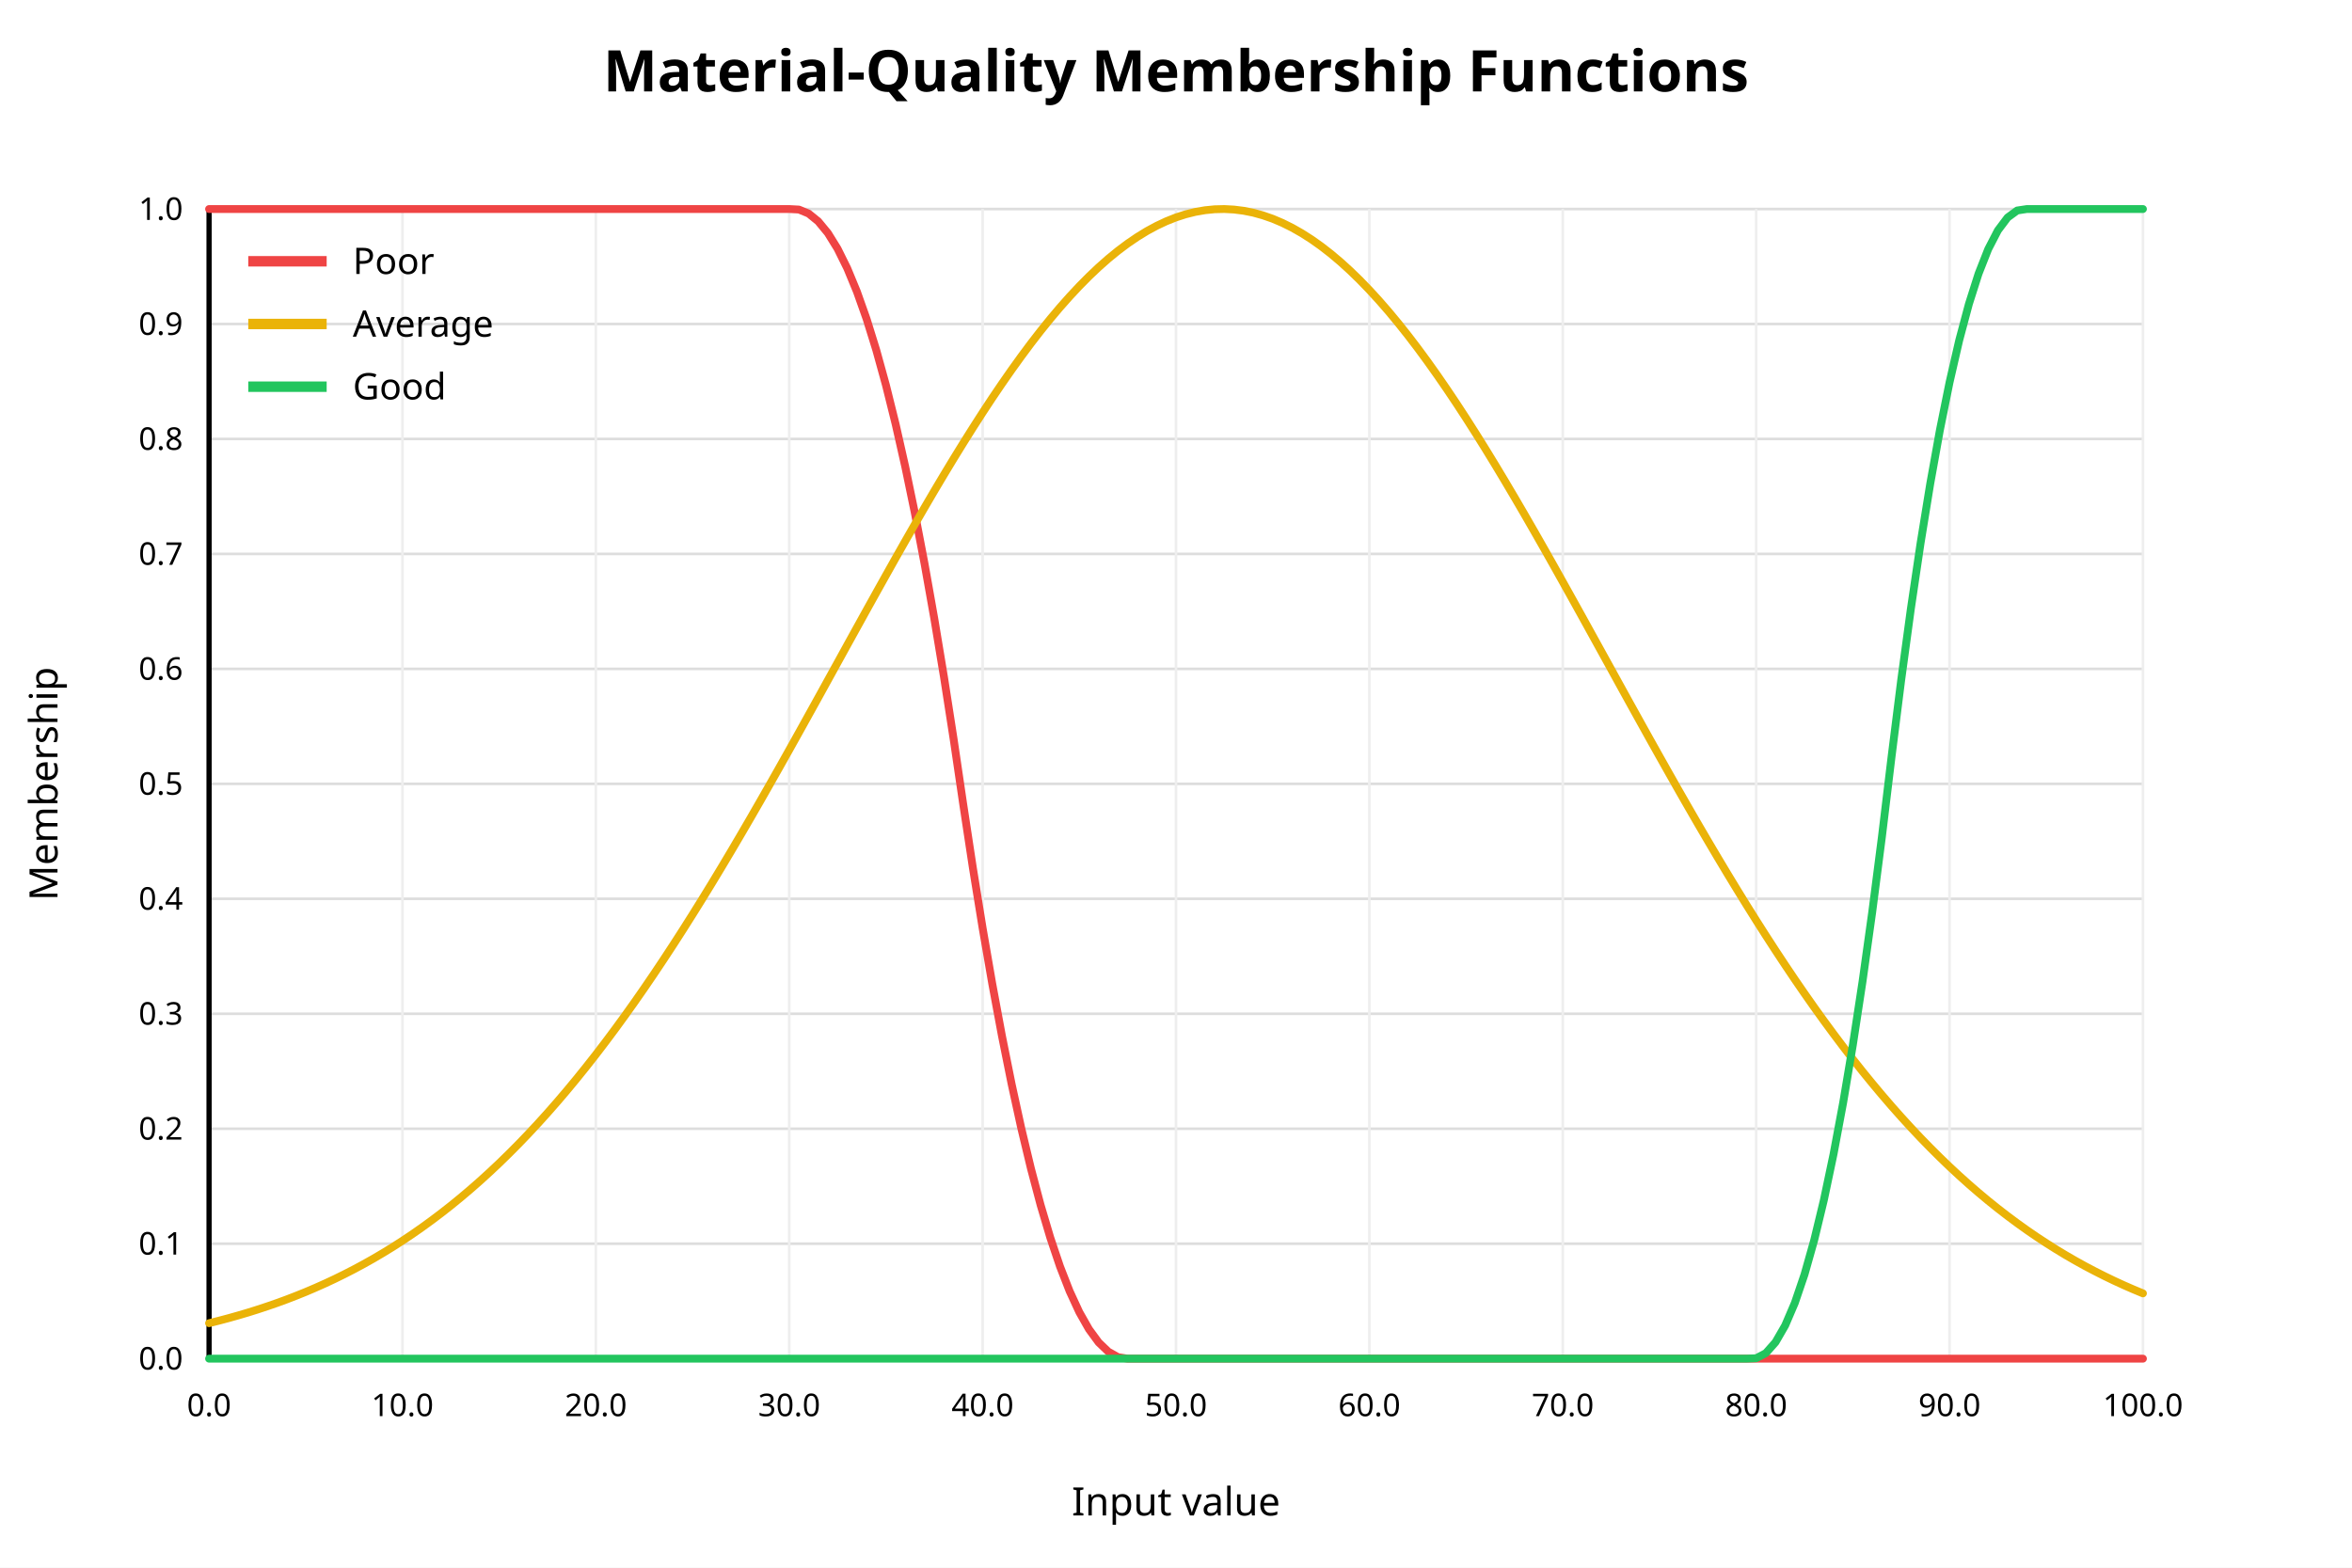
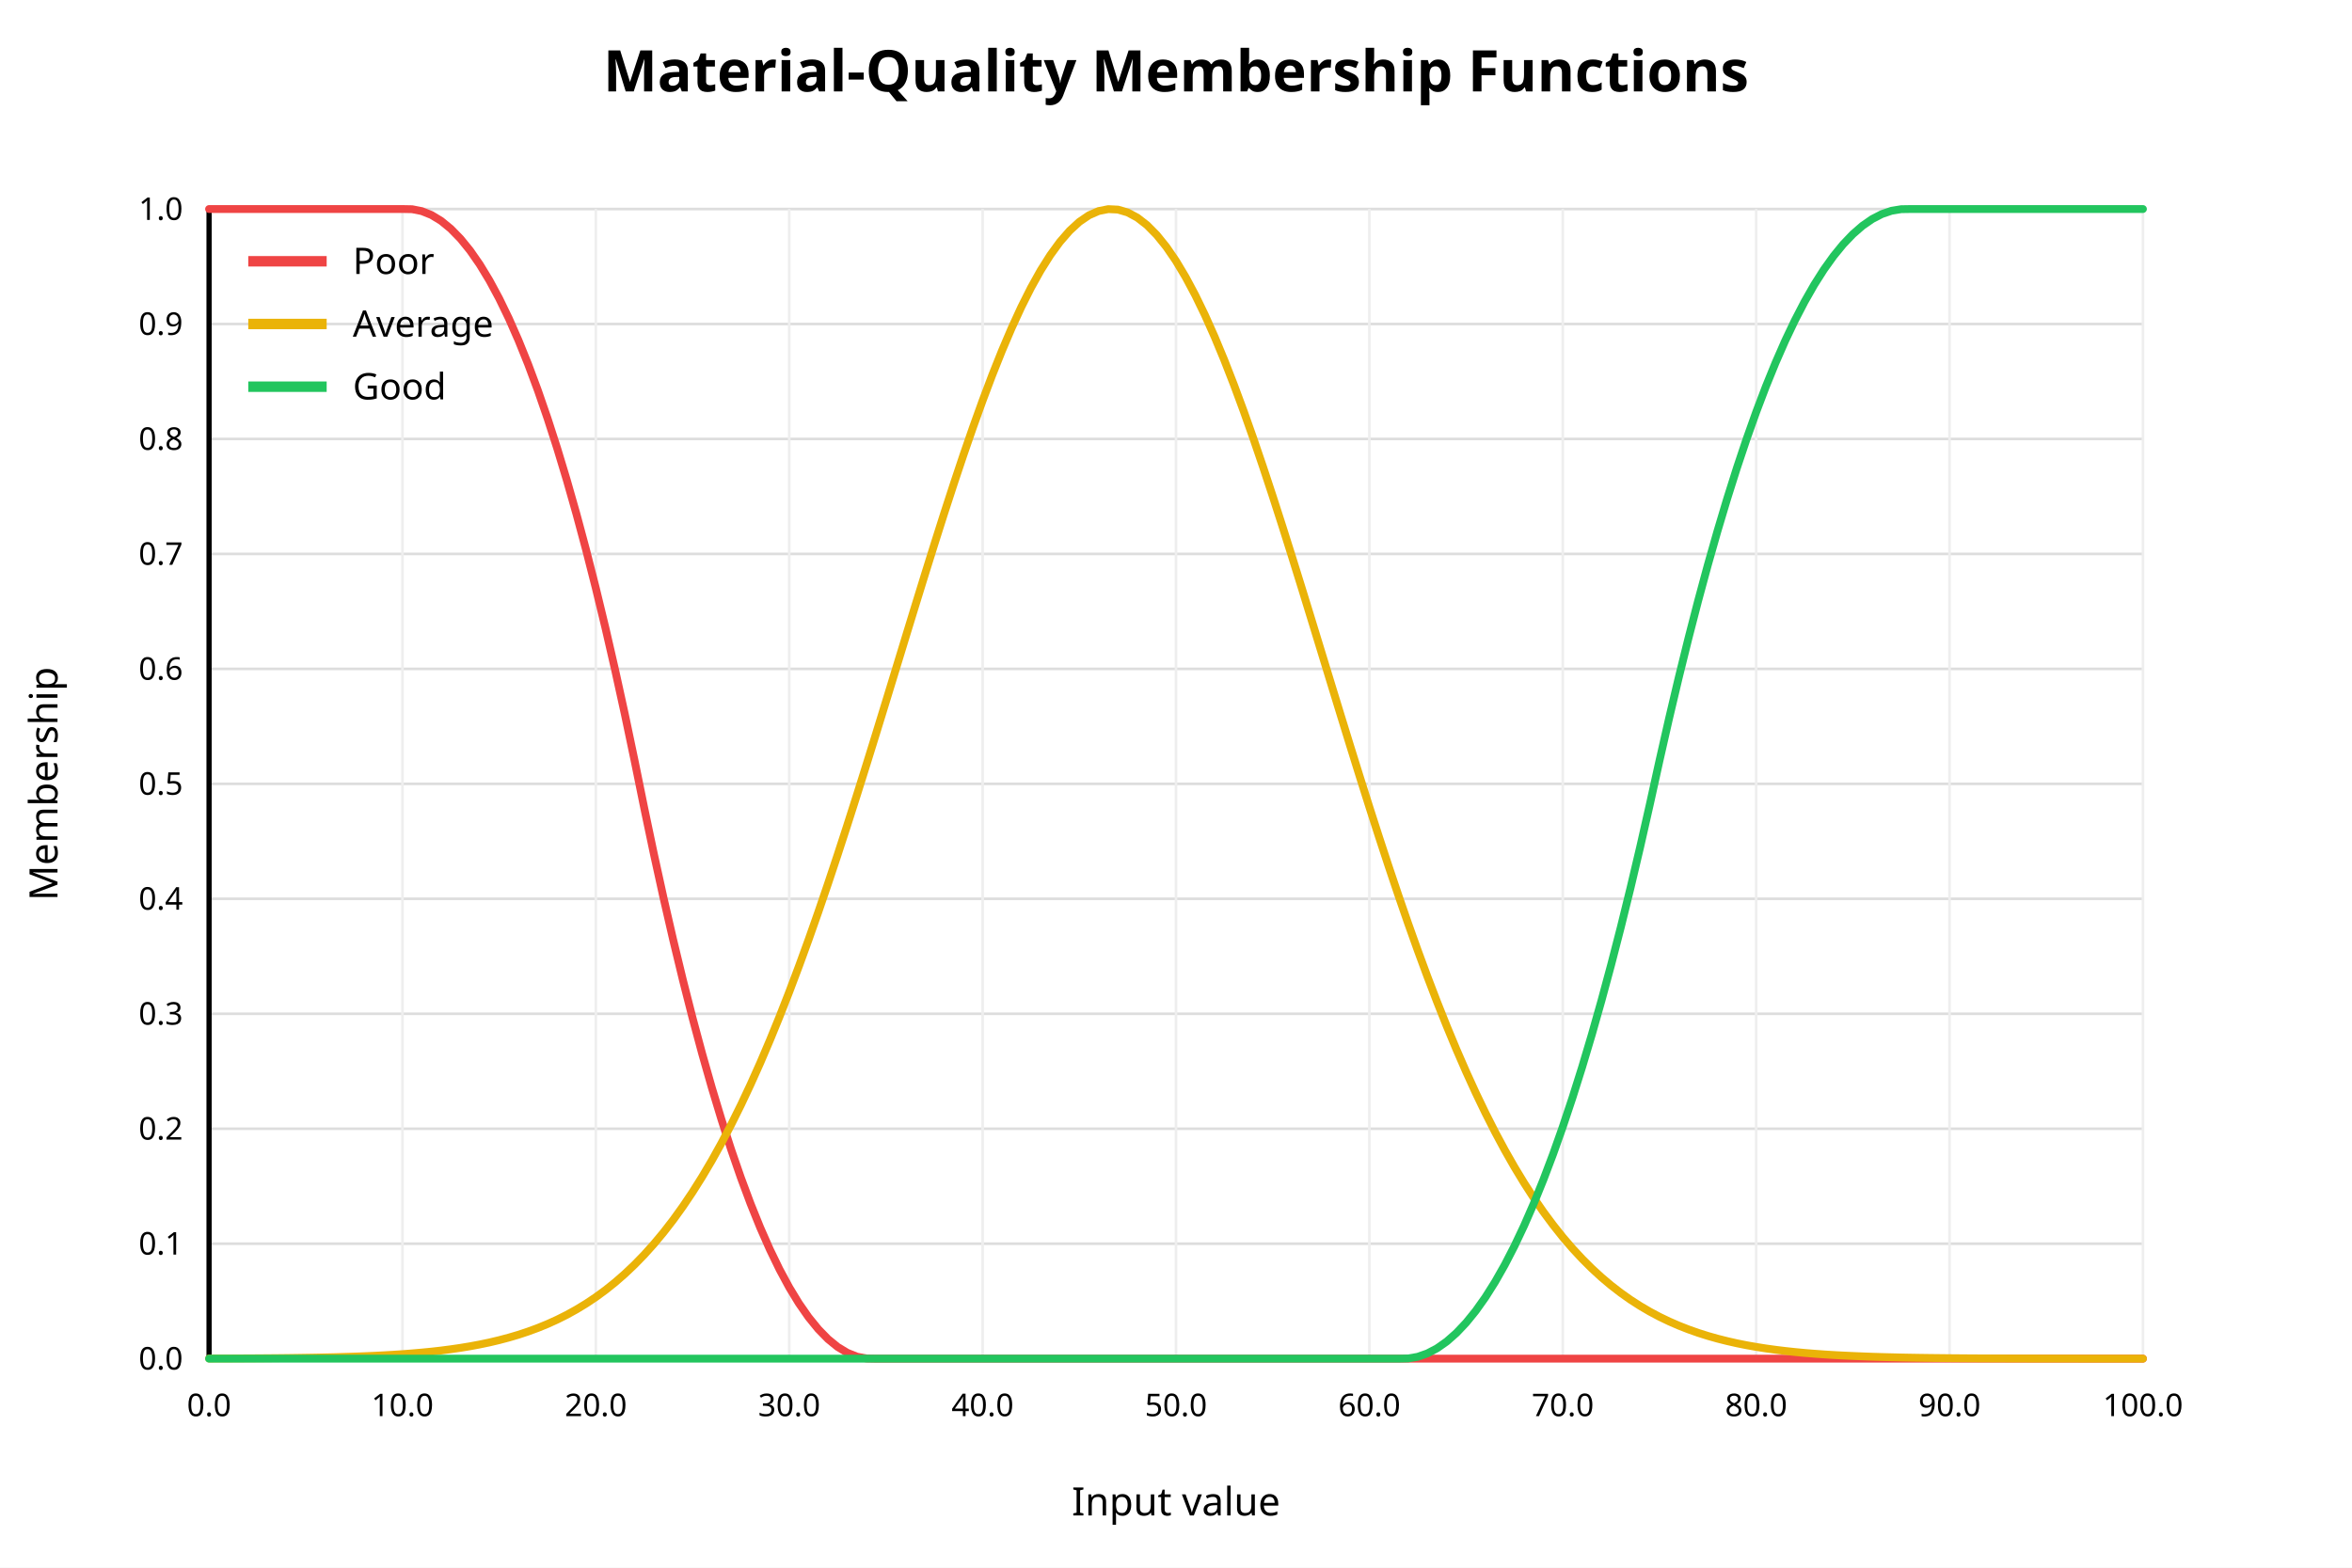
<svg xmlns="http://www.w3.org/2000/svg" width="900" height="600" viewBox="0 0 900 600">
  <rect x="0" y="0" width="900" height="600" fill="white" />
  <text x="450" y="35" text-anchor="middle" font-family="sans-serif" font-size="22" font-weight="bold" fill="black">Material-Quality Membership Functions</text>
  <line x1="80" y1="520.00" x2="820" y2="520.00" stroke="#dddddd" stroke-width="1" />
  <text x="70" y="520.00" text-anchor="end" dominant-baseline="middle" font-family="sans-serif" font-size="12" fill="black">0.0</text>
  <line x1="80" y1="476.00" x2="820" y2="476.00" stroke="#dddddd" stroke-width="1" />
  <text x="70" y="476.00" text-anchor="end" dominant-baseline="middle" font-family="sans-serif" font-size="12" fill="black">0.1</text>
  <line x1="80" y1="432.00" x2="820" y2="432.00" stroke="#dddddd" stroke-width="1" />
  <text x="70" y="432.00" text-anchor="end" dominant-baseline="middle" font-family="sans-serif" font-size="12" fill="black">0.2</text>
  <line x1="80" y1="388.00" x2="820" y2="388.00" stroke="#dddddd" stroke-width="1" />
  <text x="70" y="388.00" text-anchor="end" dominant-baseline="middle" font-family="sans-serif" font-size="12" fill="black">0.3</text>
  <line x1="80" y1="344.00" x2="820" y2="344.00" stroke="#dddddd" stroke-width="1" />
  <text x="70" y="344.00" text-anchor="end" dominant-baseline="middle" font-family="sans-serif" font-size="12" fill="black">0.4</text>
  <line x1="80" y1="300.00" x2="820" y2="300.00" stroke="#dddddd" stroke-width="1" />
  <text x="70" y="300.00" text-anchor="end" dominant-baseline="middle" font-family="sans-serif" font-size="12" fill="black">0.5</text>
  <line x1="80" y1="256.00" x2="820" y2="256.00" stroke="#dddddd" stroke-width="1" />
  <text x="70" y="256.00" text-anchor="end" dominant-baseline="middle" font-family="sans-serif" font-size="12" fill="black">0.6</text>
  <line x1="80" y1="212.00" x2="820" y2="212.00" stroke="#dddddd" stroke-width="1" />
  <text x="70" y="212.00" text-anchor="end" dominant-baseline="middle" font-family="sans-serif" font-size="12" fill="black">0.7</text>
  <line x1="80" y1="168.00" x2="820" y2="168.00" stroke="#dddddd" stroke-width="1" />
  <text x="70" y="168.00" text-anchor="end" dominant-baseline="middle" font-family="sans-serif" font-size="12" fill="black">0.8</text>
  <line x1="80" y1="124.00" x2="820" y2="124.00" stroke="#dddddd" stroke-width="1" />
  <text x="70" y="124.00" text-anchor="end" dominant-baseline="middle" font-family="sans-serif" font-size="12" fill="black">0.9</text>
  <line x1="80" y1="80.00" x2="820" y2="80.00" stroke="#dddddd" stroke-width="1" />
  <text x="70" y="80.00" text-anchor="end" dominant-baseline="middle" font-family="sans-serif" font-size="12" fill="black">1.0</text>
  <line x1="80.00" y1="80" x2="80.00" y2="520" stroke="#eeeeee" stroke-width="1" />
  <text x="80.00" y="542" text-anchor="middle" font-family="sans-serif" font-size="12" fill="black">0.0</text>
  <line x1="154.00" y1="80" x2="154.00" y2="520" stroke="#eeeeee" stroke-width="1" />
  <text x="154.00" y="542" text-anchor="middle" font-family="sans-serif" font-size="12" fill="black">10.0</text>
  <line x1="228.00" y1="80" x2="228.00" y2="520" stroke="#eeeeee" stroke-width="1" />
  <text x="228.00" y="542" text-anchor="middle" font-family="sans-serif" font-size="12" fill="black">20.0</text>
  <line x1="302.00" y1="80" x2="302.00" y2="520" stroke="#eeeeee" stroke-width="1" />
  <text x="302.00" y="542" text-anchor="middle" font-family="sans-serif" font-size="12" fill="black">30.0</text>
  <line x1="376.00" y1="80" x2="376.00" y2="520" stroke="#eeeeee" stroke-width="1" />
  <text x="376.00" y="542" text-anchor="middle" font-family="sans-serif" font-size="12" fill="black">40.0</text>
  <line x1="450.00" y1="80" x2="450.00" y2="520" stroke="#eeeeee" stroke-width="1" />
  <text x="450.00" y="542" text-anchor="middle" font-family="sans-serif" font-size="12" fill="black">50.0</text>
  <line x1="524.00" y1="80" x2="524.00" y2="520" stroke="#eeeeee" stroke-width="1" />
  <text x="524.00" y="542" text-anchor="middle" font-family="sans-serif" font-size="12" fill="black">60.0</text>
  <line x1="598.00" y1="80" x2="598.00" y2="520" stroke="#eeeeee" stroke-width="1" />
  <text x="598.00" y="542" text-anchor="middle" font-family="sans-serif" font-size="12" fill="black">70.0</text>
  <line x1="672.00" y1="80" x2="672.00" y2="520" stroke="#eeeeee" stroke-width="1" />
  <text x="672.00" y="542" text-anchor="middle" font-family="sans-serif" font-size="12" fill="black">80.0</text>
  <line x1="746.00" y1="80" x2="746.00" y2="520" stroke="#eeeeee" stroke-width="1" />
  <text x="746.00" y="542" text-anchor="middle" font-family="sans-serif" font-size="12" fill="black">90.0</text>
  <line x1="820.00" y1="80" x2="820.00" y2="520" stroke="#eeeeee" stroke-width="1" />
  <text x="820.00" y="542" text-anchor="middle" font-family="sans-serif" font-size="12" fill="black">100.0</text>
  <line x1="80" y1="520" x2="820" y2="520" stroke="black" stroke-width="2" />
  <line x1="80" y1="80" x2="80" y2="520" stroke="black" stroke-width="2" />
  <text x="450" y="580" text-anchor="middle" font-family="sans-serif" font-size="15" fill="black">Input value</text>
  <text x="22" y="300" text-anchor="middle" font-family="sans-serif" font-size="15" fill="black" transform="rotate(-90 22 300)">Membership</text>
-   <polyline fill="none" stroke="#ef4444" stroke-width="3" stroke-linejoin="round" stroke-linecap="round" points="80.00,80.00 83.70,80.00 87.40,80.00 91.10,80.00 94.80,80.00 98.50,80.00 102.20,80.00 105.90,80.00 109.60,80.00 113.30,80.00 117.00,80.00 120.70,80.00 124.40,80.00 128.10,80.00 131.80,80.00 135.50,80.00 139.20,80.00 142.90,80.00 146.60,80.00 150.30,80.00 154.00,80.00 157.70,80.00 161.40,80.00 165.10,80.00 168.80,80.00 172.50,80.00 176.20,80.00 179.90,80.00 183.60,80.00 187.30,80.00 191.00,80.00 194.70,80.00 198.40,80.00 202.10,80.00 205.80,80.00 209.50,80.00 213.20,80.00 216.90,80.00 220.60,80.00 224.30,80.00 228.00,80.00 231.70,80.00 235.40,80.00 239.10,80.00 242.80,80.00 246.50,80.00 250.20,80.00 253.90,80.00 257.60,80.00 261.30,80.00 265.00,80.00 268.70,80.00 272.40,80.00 276.10,80.00 279.80,80.00 283.50,80.00 287.20,80.00 290.90,80.00 294.60,80.00 298.30,80.00 302.00,80.00 305.70,80.20 309.40,81.72 313.10,84.73 316.80,89.22 320.50,95.20 324.20,102.67 327.90,111.62 331.60,122.05 335.30,133.97 339.00,147.38 342.70,162.27 346.40,178.65 350.10,196.51 353.80,215.86 357.50,236.70 361.20,259.02 364.90,282.82 368.60,307.97 372.30,332.33 376.00,355.20 379.70,376.58 383.40,396.48 387.10,414.90 390.80,431.83 394.50,447.27 398.20,461.23 401.90,473.70 405.60,484.69 409.30,494.19 413.00,502.20 416.70,508.73 420.40,513.78 424.10,517.33 427.80,519.41 431.50,520.00 435.20,520.00 438.90,520.00 442.60,520.00 446.30,520.00 450.00,520.00 453.70,520.00 457.40,520.00 461.10,520.00 464.80,520.00 468.50,520.00 472.20,520.00 475.90,520.00 479.60,520.00 483.30,520.00 487.00,520.00 490.70,520.00 494.40,520.00 498.10,520.00 501.80,520.00 505.50,520.00 509.20,520.00 512.90,520.00 516.60,520.00 520.30,520.00 524.00,520.00 527.70,520.00 531.40,520.00 535.10,520.00 538.80,520.00 542.50,520.00 546.20,520.00 549.90,520.00 553.60,520.00 557.30,520.00 561.00,520.00 564.70,520.00 568.40,520.00 572.10,520.00 575.80,520.00 579.50,520.00 583.20,520.00 586.90,520.00 590.60,520.00 594.30,520.00 598.00,520.00 601.70,520.00 605.40,520.00 609.10,520.00 612.80,520.00 616.50,520.00 620.20,520.00 623.90,520.00 627.60,520.00 631.30,520.00 635.00,520.00 638.70,520.00 642.40,520.00 646.10,520.00 649.80,520.00 653.50,520.00 657.20,520.00 660.90,520.00 664.60,520.00 668.30,520.00 672.00,520.00 675.70,520.00 679.40,520.00 683.10,520.00 686.80,520.00 690.50,520.00 694.20,520.00 697.90,520.00 701.60,520.00 705.30,520.00 709.00,520.00 712.70,520.00 716.40,520.00 720.10,520.00 723.80,520.00 727.50,520.00 731.20,520.00 734.90,520.00 738.60,520.00 742.30,520.00 746.00,520.00 749.70,520.00 753.40,520.00 757.10,520.00 760.80,520.00 764.50,520.00 768.20,520.00 771.90,520.00 775.60,520.00 779.30,520.00 783.00,520.00 786.70,520.00 790.40,520.00 794.10,520.00 797.80,520.00 801.50,520.00 805.20,520.00 808.90,520.00 812.60,520.00 816.30,520.00 820.00,520.00" />
+   <polyline fill="none" stroke="#ef4444" stroke-width="3" stroke-linejoin="round" stroke-linecap="round" points="80.00,80.00 83.70,80.00 87.40,80.00 91.10,80.00 94.80,80.00 98.50,80.00 102.20,80.00 105.90,80.00 109.60,80.00 113.30,80.00 117.00,80.00 120.70,80.00 124.40,80.00 128.10,80.00 131.80,80.00 135.50,80.00 139.20,80.00 142.90,80.00 146.60,80.00 150.30,80.00 154.00,80.00 157.70,80.07 161.40,80.80 165.10,82.29 168.80,84.54 172.50,87.57 176.20,91.36 179.90,95.92 183.60,101.25 187.30,107.35 191.00,114.22 194.70,121.85 198.40,130.26 202.10,139.43 205.80,149.37 209.50,160.07 213.20,171.55 216.90,183.79 220.60,196.80 224.30,210.58 228.00,225.13 231.70,240.44 235.40,256.53 239.10,273.38 242.80,291.00 246.50,309.19 250.20,326.80 253.90,343.65 257.60,359.72 261.30,375.03 265.00,389.57 268.70,403.34 272.40,416.34 276.10,428.58 279.80,440.04 283.50,450.74 287.20,460.67 290.90,469.84 294.60,478.23 298.30,485.86 302.00,492.72 305.70,498.81 309.40,504.13 313.10,508.68 316.80,512.47 320.50,515.49 324.20,517.73 327.90,519.22 331.60,519.93 335.30,520.00 339.00,520.00 342.70,520.00 346.40,520.00 350.10,520.00 353.80,520.00 357.50,520.00 361.20,520.00 364.90,520.00 368.60,520.00 372.30,520.00 376.00,520.00 379.70,520.00 383.40,520.00 387.10,520.00 390.80,520.00 394.50,520.00 398.20,520.00 401.90,520.00 405.60,520.00 409.30,520.00 413.00,520.00 416.70,520.00 420.40,520.00 424.10,520.00 427.80,520.00 431.50,520.00 435.20,520.00 438.90,520.00 442.60,520.00 446.30,520.00 450.00,520.00 453.70,520.00 457.40,520.00 461.10,520.00 464.80,520.00 468.50,520.00 472.20,520.00 475.90,520.00 479.60,520.00 483.30,520.00 487.00,520.00 490.70,520.00 494.40,520.00 498.10,520.00 501.80,520.00 505.50,520.00 509.20,520.00 512.90,520.00 516.60,520.00 520.30,520.00 524.00,520.00 527.70,520.00 531.40,520.00 535.10,520.00 538.80,520.00 542.50,520.00 546.20,520.00 549.90,520.00 553.60,520.00 557.30,520.00 561.00,520.00 564.70,520.00 568.40,520.00 572.10,520.00 575.80,520.00 579.50,520.00 583.20,520.00 586.90,520.00 590.60,520.00 594.30,520.00 598.00,520.00 601.70,520.00 605.40,520.00 609.10,520.00 612.80,520.00 616.50,520.00 620.20,520.00 623.90,520.00 627.60,520.00 631.30,520.00 635.00,520.00 638.70,520.00 642.40,520.00 646.10,520.00 649.80,520.00 653.50,520.00 657.20,520.00 660.90,520.00 664.60,520.00 668.30,520.00 672.00,520.00 675.70,520.00 679.40,520.00 683.10,520.00 686.80,520.00 690.50,520.00 694.20,520.00 697.90,520.00 701.60,520.00 705.30,520.00 709.00,520.00 712.70,520.00 716.40,520.00 720.10,520.00 723.80,520.00 727.50,520.00 731.20,520.00 734.90,520.00 738.60,520.00 742.30,520.00 746.00,520.00 749.70,520.00 753.40,520.00 757.10,520.00 760.80,520.00 764.50,520.00 768.20,520.00 771.90,520.00 775.60,520.00 779.30,520.00 783.00,520.00 786.70,520.00 790.40,520.00 794.10,520.00 797.80,520.00 801.50,520.00 805.20,520.00 808.90,520.00 812.60,520.00 816.30,520.00 820.00,520.00" />
  <line x1="95" y1="100" x2="125" y2="100" stroke="#ef4444" stroke-width="4" />
  <text x="135" y="100" dominant-baseline="middle" font-family="sans-serif" font-size="14" fill="black">Poor</text>
-   <polyline fill="none" stroke="#eab308" stroke-width="3" stroke-linejoin="round" stroke-linecap="round" points="80.00,506.42 83.70,505.49 87.40,504.51 91.10,503.47 94.80,502.38 98.50,501.22 102.20,500.00 105.90,498.72 109.60,497.37 113.30,495.94 117.00,494.45 120.70,492.87 124.40,491.22 128.10,489.49 131.80,487.67 135.50,485.77 139.20,483.78 142.90,481.70 146.60,479.52 150.30,477.25 154.00,474.87 157.70,472.40 161.40,469.82 165.10,467.13 168.80,464.34 172.50,461.44 176.20,458.42 179.90,455.29 183.60,452.05 187.30,448.68 191.00,445.20 194.70,441.59 198.40,437.87 202.10,434.02 205.80,430.05 209.50,425.95 213.20,421.73 216.90,417.39 220.60,412.92 224.30,408.33 228.00,403.62 231.70,398.78 235.40,393.82 239.10,388.74 242.80,383.55 246.50,378.24 250.20,372.81 253.90,367.27 257.60,361.63 261.30,355.88 265.00,350.03 268.70,344.09 272.40,338.05 276.10,331.92 279.80,325.71 283.50,319.42 287.20,313.06 290.90,306.63 294.60,300.14 298.30,293.60 302.00,287.01 305.70,280.38 309.40,273.71 313.10,267.03 316.80,260.32 320.50,253.61 324.20,246.89 327.90,240.19 331.60,233.50 335.30,226.84 339.00,220.21 342.70,213.62 346.40,207.09 350.10,200.62 353.80,194.23 357.50,187.91 361.20,181.69 364.90,175.57 368.60,169.57 372.30,163.68 376.00,157.92 379.70,152.30 383.40,146.84 387.10,141.53 390.80,136.39 394.50,131.42 398.20,126.64 401.90,122.05 405.60,117.66 409.30,113.49 413.00,109.53 416.70,105.79 420.40,102.28 424.10,99.01 427.80,95.99 431.50,93.21 435.20,90.69 438.90,88.42 442.60,86.42 446.30,84.68 450.00,83.21 453.70,82.02 457.40,81.10 461.10,80.46 464.80,80.09 468.50,80.00 472.20,80.20 475.90,80.67 479.60,81.41 483.30,82.44 487.00,83.73 490.70,85.30 494.40,87.14 498.10,89.24 501.80,91.60 505.50,94.22 509.20,97.09 512.90,100.21 516.60,103.57 520.30,107.16 524.00,110.99 527.70,115.03 531.40,119.28 535.10,123.75 538.80,128.41 542.50,133.26 546.20,138.29 549.90,143.50 553.60,148.87 557.30,154.39 561.00,160.06 564.70,165.87 568.40,171.80 572.10,177.85 575.80,184.01 579.50,190.27 583.20,196.61 586.90,203.04 590.60,209.53 594.30,216.08 598.00,222.69 601.70,229.33 605.40,236.00 609.10,242.70 612.80,249.41 616.50,256.12 620.20,262.84 623.90,269.54 627.60,276.21 631.30,282.87 635.00,289.48 638.70,296.05 642.40,302.58 646.10,309.04 649.80,315.45 653.50,321.78 657.20,328.04 660.90,334.22 664.60,340.32 668.30,346.33 672.00,352.24 675.70,358.05 679.40,363.76 683.10,369.36 686.80,374.86 690.50,380.24 694.20,385.51 697.90,390.66 701.60,395.69 705.30,400.61 709.00,405.40 712.70,410.07 716.40,414.61 720.10,419.03 723.80,423.33 727.50,427.50 731.20,431.55 734.90,435.48 738.60,439.28 742.30,442.96 746.00,446.52 749.70,449.96 753.40,453.28 757.10,456.48 760.80,459.57 764.50,462.54 768.20,465.40 771.90,468.15 775.60,470.80 779.30,473.34 783.00,475.77 786.70,478.11 790.40,480.35 794.10,482.49 797.80,484.54 801.50,486.49 805.20,488.36 808.90,490.15 812.60,491.85 816.30,493.47 820.00,495.01" />
+   <polyline fill="none" stroke="#eab308" stroke-width="3" stroke-linejoin="round" stroke-linecap="round" points="80.00,519.94 83.70,519.93 87.40,519.92 91.10,519.90 94.80,519.88 98.50,519.86 102.20,519.83 105.90,519.80 109.60,519.76 113.30,519.71 117.00,519.65 120.70,519.59 124.40,519.51 128.10,519.43 131.80,519.32 135.50,519.21 139.20,519.07 142.90,518.91 146.60,518.72 150.30,518.51 154.00,518.27 157.70,517.98 161.40,517.66 165.10,517.30 168.80,516.88 172.50,516.40 176.20,515.86 179.90,515.25 183.60,514.56 187.30,513.79 191.00,512.91 194.70,511.93 198.40,510.84 202.10,509.61 205.80,508.25 209.50,506.74 213.20,505.06 216.90,503.21 220.60,501.16 224.30,498.91 228.00,496.44 231.70,493.73 235.40,490.77 239.10,487.54 242.80,484.03 246.50,480.23 250.20,476.11 253.90,471.67 257.60,466.89 261.30,461.75 265.00,456.25 268.70,450.37 272.40,444.11 276.10,437.45 279.80,430.39 283.50,422.94 287.20,415.07 290.90,406.81 294.60,398.14 298.30,389.08 302.00,379.64 305.70,369.82 309.40,359.65 313.10,349.15 316.80,338.32 320.50,327.22 324.20,315.85 327.90,304.26 331.60,292.48 335.30,280.55 339.00,268.51 342.70,256.41 346.40,244.30 350.10,232.23 353.80,220.25 357.50,208.41 361.20,196.76 364.90,185.38 368.60,174.30 372.30,163.60 376.00,153.32 379.70,143.52 383.40,134.25 387.10,125.57 390.80,117.52 394.50,110.15 398.20,103.51 401.90,97.64 405.60,92.56 409.30,88.31 413.00,84.91 416.70,82.39 420.40,80.77 424.10,80.04 427.80,80.22 431.50,81.31 435.20,83.29 438.90,86.16 442.60,89.90 446.30,94.48 450.00,99.88 453.70,106.07 457.40,113.00 461.10,120.64 464.80,128.95 468.50,137.87 472.20,147.36 475.90,157.35 479.60,167.81 483.30,178.67 487.00,189.88 490.70,201.37 494.40,213.10 498.10,225.00 501.80,237.03 505.50,249.12 509.20,261.23 512.90,273.31 516.60,285.31 520.30,297.19 524.00,308.90 527.70,320.40 531.40,331.67 535.10,342.67 538.80,353.37 542.50,363.74 546.20,373.77 549.90,383.44 553.60,392.73 557.30,401.64 561.00,410.14 564.70,418.25 568.40,425.95 572.10,433.25 575.80,440.15 579.50,446.65 583.20,452.75 586.90,458.48 590.60,463.84 594.30,468.83 598.00,473.48 601.70,477.79 605.40,481.78 609.10,485.47 612.80,488.86 616.50,491.98 620.20,494.83 623.90,497.45 627.60,499.83 631.30,502.00 635.00,503.97 638.70,505.75 642.40,507.36 646.10,508.81 649.80,510.12 653.50,511.29 657.20,512.34 660.90,513.27 664.60,514.11 668.30,514.85 672.00,515.50 675.70,516.09 679.40,516.60 683.10,517.05 686.80,517.45 690.50,517.80 694.20,518.10 697.90,518.37 701.60,518.60 705.30,518.80 709.00,518.97 712.70,519.12 716.40,519.26 720.10,519.37 723.80,519.46 727.50,519.55 731.20,519.62 734.90,519.68 738.60,519.73 742.30,519.77 746.00,519.81 749.70,519.84 753.40,519.87 757.10,519.89 760.80,519.91 764.50,519.92 768.20,519.94 771.90,519.95 775.60,519.96 779.30,519.96 783.00,519.97 786.70,519.98 790.40,519.98 794.10,519.98 797.80,519.99 801.50,519.99 805.20,519.99 808.90,519.99 812.60,519.99 816.30,520.00 820.00,520.00" />
  <line x1="95" y1="124" x2="125" y2="124" stroke="#eab308" stroke-width="4" />
  <text x="135" y="124" dominant-baseline="middle" font-family="sans-serif" font-size="14" fill="black">Average</text>
-   <polyline fill="none" stroke="#22c55e" stroke-width="3" stroke-linejoin="round" stroke-linecap="round" points="80.00,520.00 83.70,520.00 87.40,520.00 91.10,520.00 94.80,520.00 98.50,520.00 102.20,520.00 105.90,520.00 109.60,520.00 113.30,520.00 117.00,520.00 120.70,520.00 124.40,520.00 128.10,520.00 131.80,520.00 135.50,520.00 139.20,520.00 142.90,520.00 146.60,520.00 150.30,520.00 154.00,520.00 157.70,520.00 161.40,520.00 165.10,520.00 168.80,520.00 172.50,520.00 176.20,520.00 179.90,520.00 183.60,520.00 187.30,520.00 191.00,520.00 194.70,520.00 198.40,520.00 202.10,520.00 205.80,520.00 209.50,520.00 213.20,520.00 216.90,520.00 220.60,520.00 224.30,520.00 228.00,520.00 231.70,520.00 235.40,520.00 239.10,520.00 242.80,520.00 246.50,520.00 250.20,520.00 253.90,520.00 257.60,520.00 261.30,520.00 265.00,520.00 268.70,520.00 272.40,520.00 276.10,520.00 279.80,520.00 283.50,520.00 287.20,520.00 290.90,520.00 294.60,520.00 298.30,520.00 302.00,520.00 305.70,520.00 309.40,520.00 313.10,520.00 316.80,520.00 320.50,520.00 324.20,520.00 327.90,520.00 331.60,520.00 335.30,520.00 339.00,520.00 342.70,520.00 346.40,520.00 350.10,520.00 353.80,520.00 357.50,520.00 361.20,520.00 364.90,520.00 368.60,520.00 372.30,520.00 376.00,520.00 379.70,520.00 383.40,520.00 387.10,520.00 390.80,520.00 394.50,520.00 398.20,520.00 401.90,520.00 405.60,520.00 409.30,520.00 413.00,520.00 416.70,520.00 420.40,520.00 424.10,520.00 427.80,520.00 431.50,520.00 435.20,520.00 438.90,520.00 442.60,520.00 446.30,520.00 450.00,520.00 453.70,520.00 457.40,520.00 461.10,520.00 464.80,520.00 468.50,520.00 472.20,520.00 475.90,520.00 479.60,520.00 483.30,520.00 487.00,520.00 490.70,520.00 494.40,520.00 498.10,520.00 501.80,520.00 505.50,520.00 509.20,520.00 512.90,520.00 516.60,520.00 520.30,520.00 524.00,520.00 527.70,520.00 531.40,520.00 535.10,520.00 538.80,520.00 542.50,520.00 546.20,520.00 549.90,520.00 553.60,520.00 557.30,520.00 561.00,520.00 564.70,520.00 568.40,520.00 572.10,520.00 575.80,520.00 579.50,520.00 583.20,520.00 586.90,520.00 590.60,520.00 594.30,520.00 598.00,520.00 601.70,520.00 605.40,520.00 609.10,520.00 612.80,520.00 616.50,520.00 620.20,520.00 623.90,520.00 627.60,520.00 631.30,520.00 635.00,520.00 638.70,520.00 642.40,520.00 646.10,520.00 649.80,520.00 653.50,520.00 657.20,520.00 660.90,520.00 664.60,520.00 668.30,520.00 672.00,519.84 675.70,517.89 679.40,513.71 683.10,507.30 686.80,498.66 690.50,487.78 694.20,474.67 697.90,459.33 701.60,441.76 705.30,421.96 709.00,399.92 712.70,375.66 716.40,349.16 720.10,320.43 723.80,289.71 727.50,260.24 731.20,232.99 734.90,207.97 738.60,185.19 742.30,164.64 746.00,146.32 749.70,130.23 753.40,116.37 757.10,104.75 760.80,95.35 764.50,88.19 768.20,83.26 771.90,80.56 775.60,80.00 779.30,80.00 783.00,80.00 786.70,80.00 790.40,80.00 794.10,80.00 797.80,80.00 801.50,80.00 805.20,80.00 808.90,80.00 812.60,80.00 816.30,80.00 820.00,80.00" />
+   <polyline fill="none" stroke="#22c55e" stroke-width="3" stroke-linejoin="round" stroke-linecap="round" points="80.00,520.00 83.70,520.00 87.40,520.00 91.10,520.00 94.80,520.00 98.50,520.00 102.20,520.00 105.90,520.00 109.60,520.00 113.30,520.00 117.00,520.00 120.70,520.00 124.40,520.00 128.10,520.00 131.80,520.00 135.50,520.00 139.20,520.00 142.90,520.00 146.60,520.00 150.30,520.00 154.00,520.00 157.70,520.00 161.40,520.00 165.10,520.00 168.80,520.00 172.50,520.00 176.20,520.00 179.90,520.00 183.60,520.00 187.30,520.00 191.00,520.00 194.70,520.00 198.40,520.00 202.10,520.00 205.80,520.00 209.50,520.00 213.20,520.00 216.90,520.00 220.60,520.00 224.30,520.00 228.00,520.00 231.70,520.00 235.40,520.00 239.10,520.00 242.80,520.00 246.50,520.00 250.20,520.00 253.90,520.00 257.60,520.00 261.30,520.00 265.00,520.00 268.70,520.00 272.40,520.00 276.10,520.00 279.80,520.00 283.50,520.00 287.20,520.00 290.90,520.00 294.60,520.00 298.30,520.00 302.00,520.00 305.70,520.00 309.40,520.00 313.10,520.00 316.80,520.00 320.50,520.00 324.20,520.00 327.90,520.00 331.60,520.00 335.30,520.00 339.00,520.00 342.70,520.00 346.40,520.00 350.10,520.00 353.80,520.00 357.50,520.00 361.20,520.00 364.90,520.00 368.60,520.00 372.30,520.00 376.00,520.00 379.70,520.00 383.40,520.00 387.10,520.00 390.80,520.00 394.50,520.00 398.20,520.00 401.90,520.00 405.60,520.00 409.30,520.00 413.00,520.00 416.70,520.00 420.40,520.00 424.10,520.00 427.80,520.00 431.50,520.00 435.20,520.00 438.90,520.00 442.60,520.00 446.30,520.00 450.00,520.00 453.70,520.00 457.40,520.00 461.10,520.00 464.80,520.00 468.50,520.00 472.20,520.00 475.90,520.00 479.60,520.00 483.30,520.00 487.00,520.00 490.70,520.00 494.40,520.00 498.10,520.00 501.80,520.00 505.50,520.00 509.20,520.00 512.90,520.00 516.60,520.00 520.30,520.00 524.00,520.00 527.70,520.00 531.40,520.00 535.10,520.00 538.80,519.92 542.50,519.28 546.20,517.98 549.90,516.03 553.60,513.43 557.30,510.17 561.00,506.26 564.70,501.70 568.40,496.49 572.10,490.62 575.80,484.10 579.50,476.92 583.20,469.10 586.90,460.62 590.60,451.48 594.30,441.70 598.00,431.26 601.70,420.16 605.40,408.42 609.10,396.02 612.80,382.97 616.50,369.26 620.20,354.91 623.90,339.90 627.60,324.23 631.30,307.91 635.00,291.13 638.70,274.85 642.40,259.22 646.10,244.25 649.80,229.93 653.50,216.26 657.20,203.25 660.90,190.89 664.60,179.18 668.30,168.12 672.00,157.72 675.70,147.97 679.40,138.88 683.10,130.43 686.80,122.65 690.50,115.51 694.20,109.02 697.90,103.19 701.60,98.02 705.30,93.49 709.00,89.62 712.70,86.40 716.40,83.84 720.10,81.93 723.80,80.67 727.50,80.06 731.20,80.00 734.90,80.00 738.60,80.00 742.30,80.00 746.00,80.00 749.70,80.00 753.40,80.00 757.10,80.00 760.80,80.00 764.50,80.00 768.20,80.00 771.90,80.00 775.60,80.00 779.30,80.00 783.00,80.00 786.70,80.00 790.40,80.00 794.10,80.00 797.80,80.00 801.50,80.00 805.20,80.00 808.90,80.00 812.60,80.00 816.30,80.00 820.00,80.00" />
  <line x1="95" y1="148" x2="125" y2="148" stroke="#22c55e" stroke-width="4" />
  <text x="135" y="148" dominant-baseline="middle" font-family="sans-serif" font-size="14" fill="black">Good</text>
</svg>
